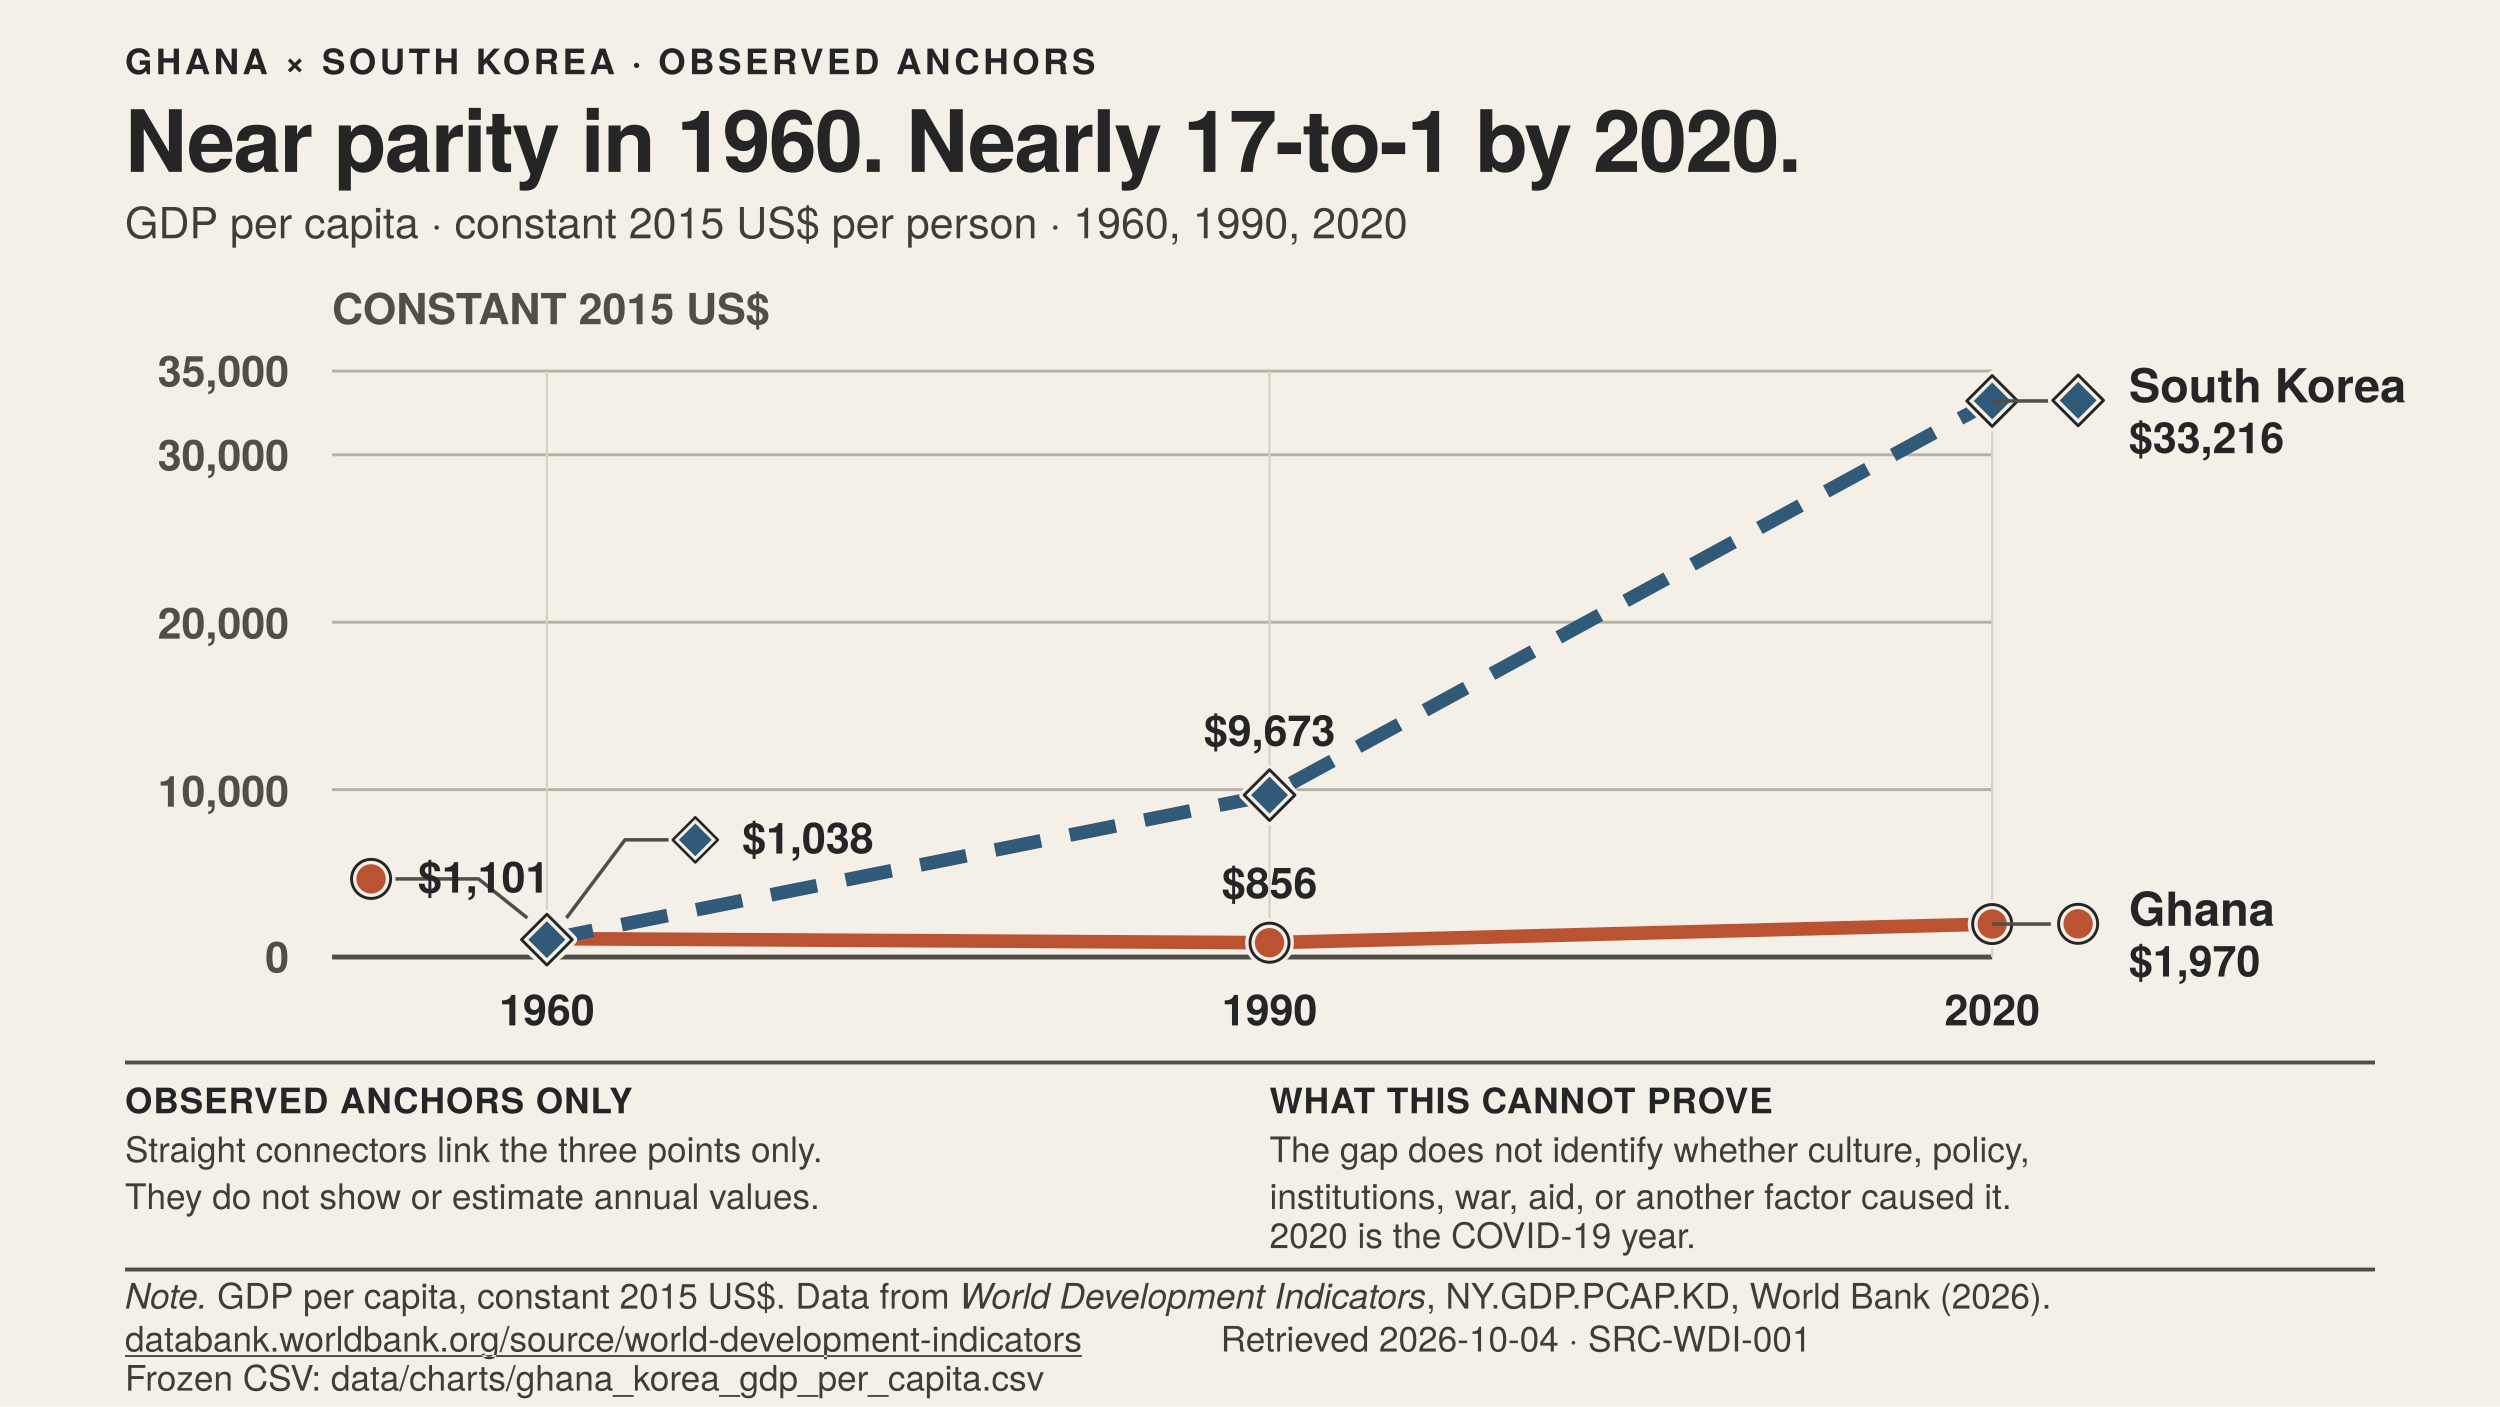
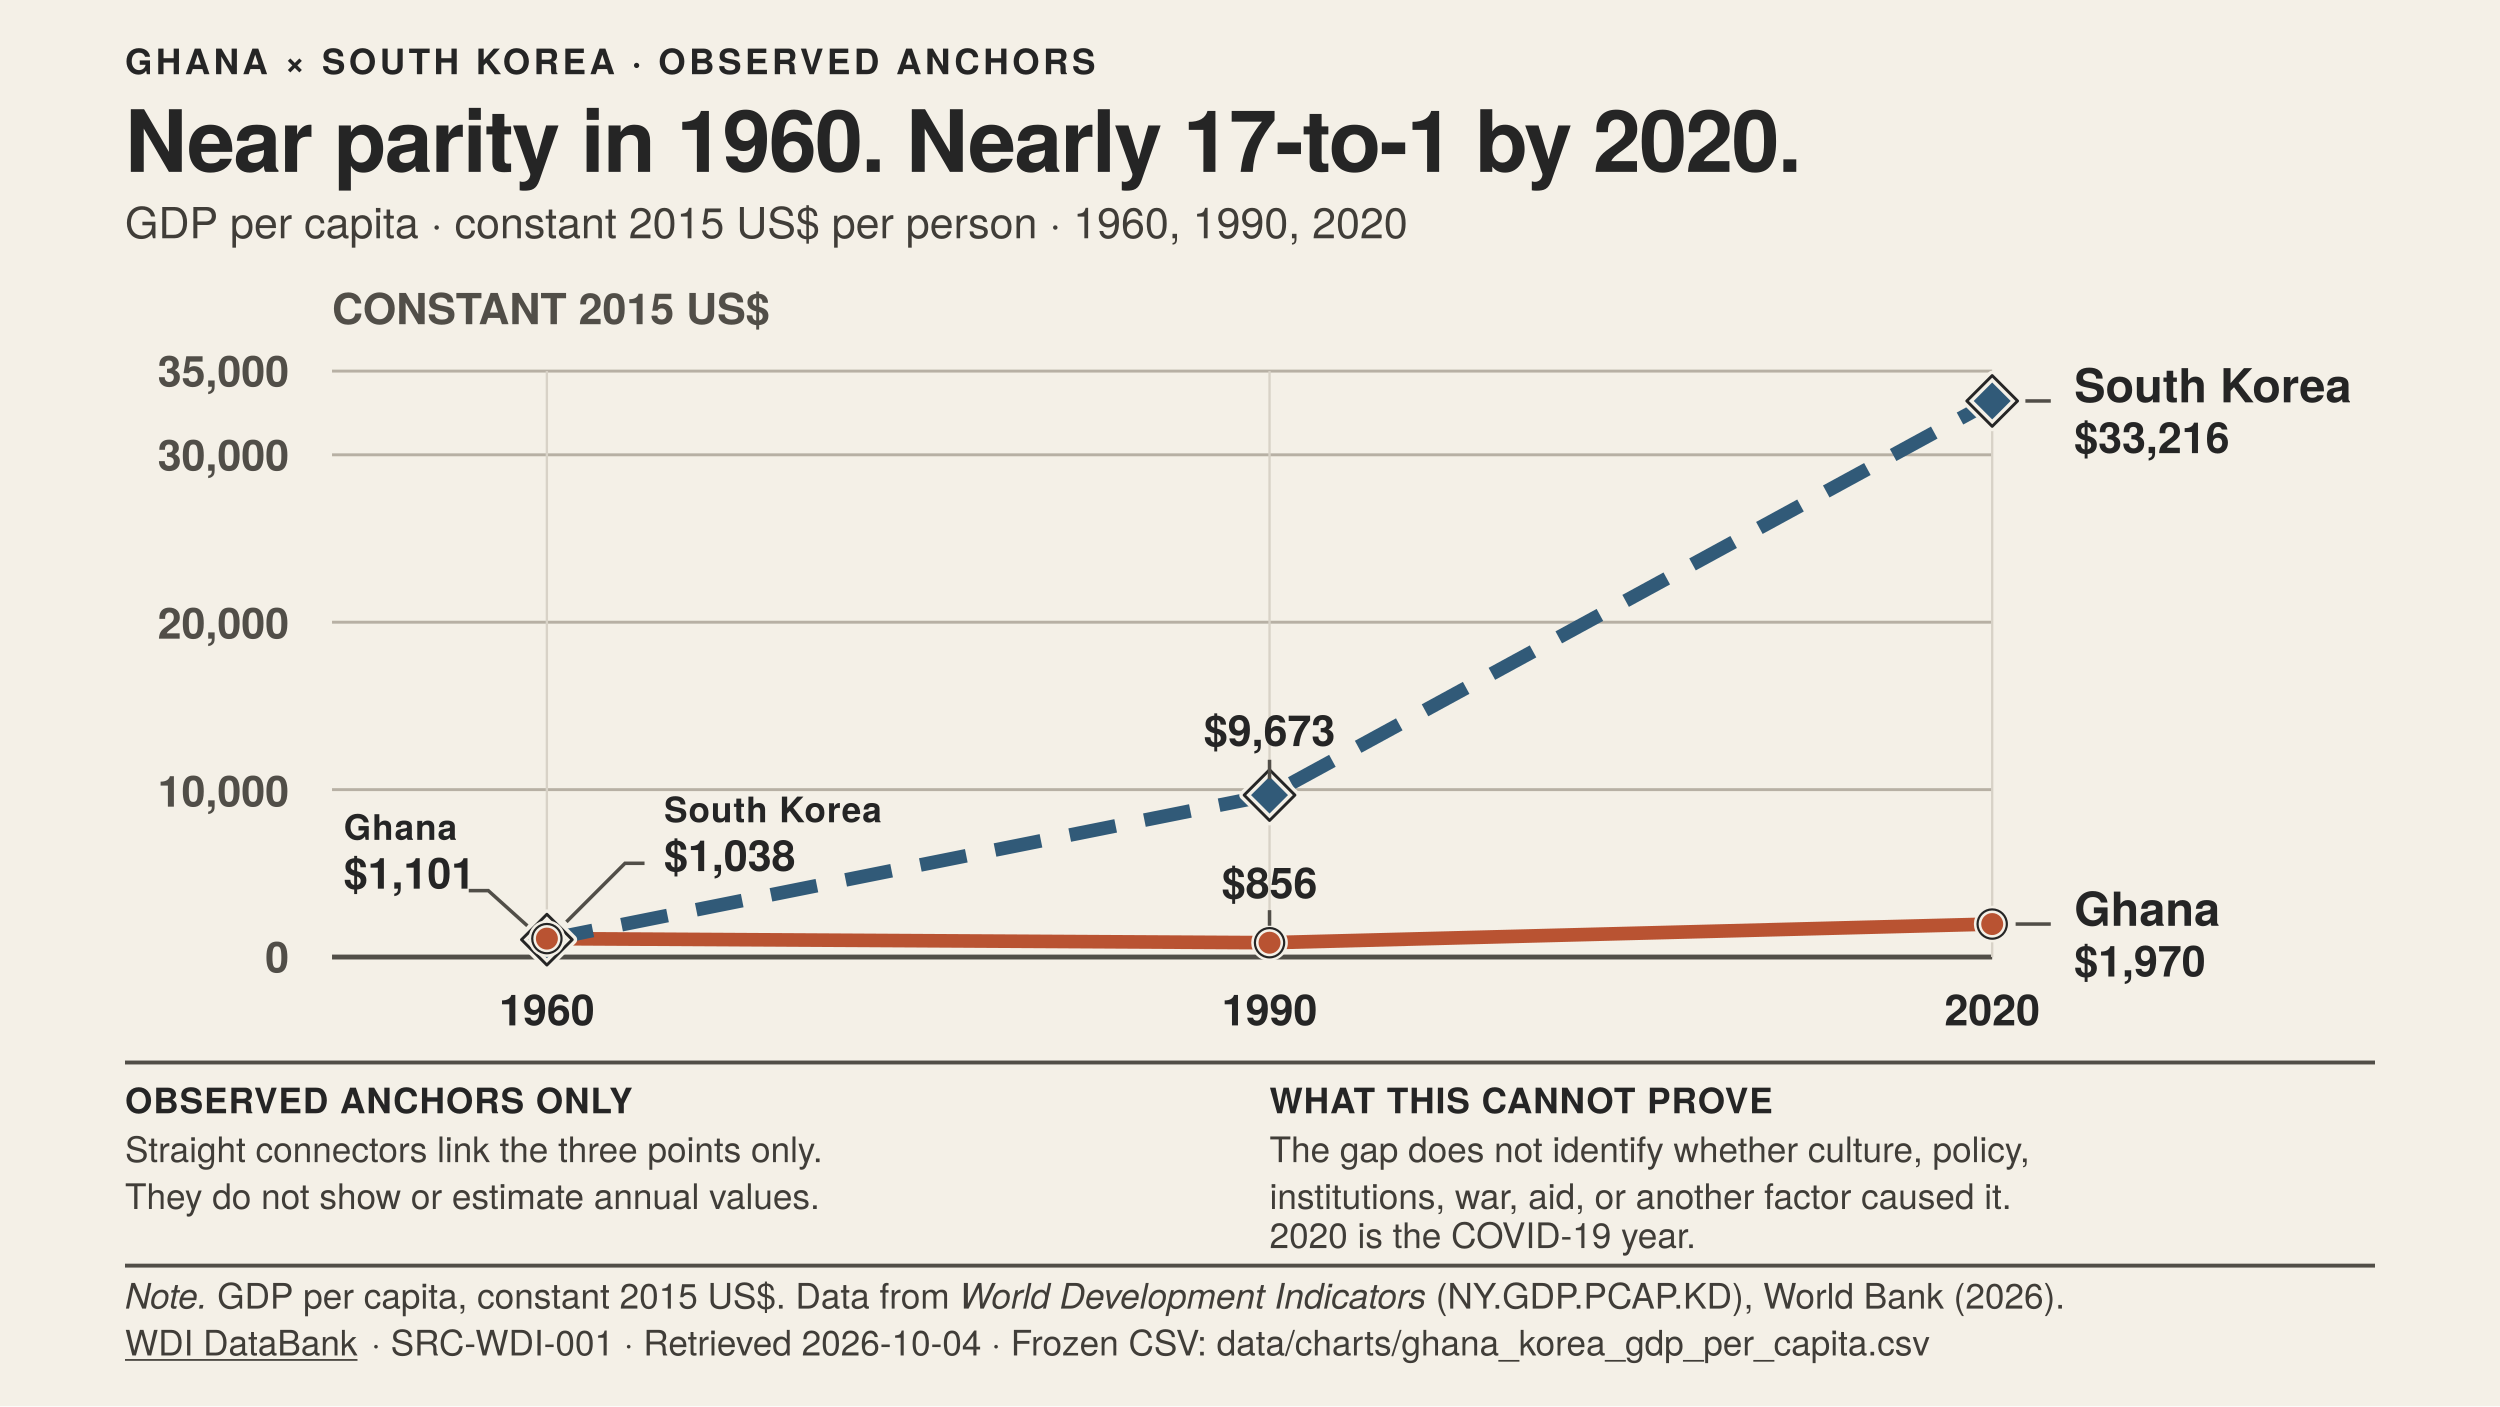
<svg xmlns="http://www.w3.org/2000/svg" xmlns:xlink="http://www.w3.org/1999/xlink" width="1280" height="720" viewBox="0 0 1280 720" role="img" aria-labelledby="chart-title chart-desc">
  <defs>
    <style>
      .display { font-family: "Aptos Display", "Helvetica Neue", sans-serif; fill: #252525; }
      .text { font-family: "Aptos", "Helvetica Neue", sans-serif; fill: #252525; }
      .eyebrow { font-size: 18px; font-weight: 750; letter-spacing: 1.8px; }
      .title { font-size: 44px; font-weight: 780; letter-spacing: -0.8px; }
      .subtitle { font-size: 22px; font-weight: 520; fill: #403D38; }
      .axis { font-size: 22px; font-weight: 650; fill: #514E48; font-variant-numeric: tabular-nums; }
      .year { font-size: 22px; font-weight: 750; }
      .value { font-size: 22px; font-weight: 780; font-variant-numeric: tabular-nums; }
      .country { font-size: 24px; font-weight: 780; }
      .note-head { font-size: 18px; font-weight: 800; letter-spacing: 0.5px; }
      .note { font-size: 18px; font-weight: 500; fill: #403D38; }
      .grid { stroke: #B7B0A4; stroke-width: 1.5; }
      .baseline { stroke: #514E48; stroke-width: 2.5; }
      .year-guide { stroke: #D8D2C7; stroke-width: 1.2; }
      .leader { stroke: #514E48; stroke-width: 1.8; fill: none; }
    </style>
    <symbol id="ghana-circle" viewBox="-16 -16 32 32">
      <circle cx="0" cy="0" r="10" fill="#B95332" stroke="#F4F0E7" stroke-width="5" />
      <circle cx="0" cy="0" r="10" fill="none" stroke="#252525" stroke-width="1.5" />
    </symbol>
    <symbol id="korea-diamond" viewBox="-18 -18 36 36">
      <path d="M0,-13 L13,0 L0,13 L-13,0 Z" fill="#315A78" stroke="#F4F0E7" stroke-width="5" stroke-linejoin="round" />
      <path d="M0,-13 L13,0 L0,13 L-13,0 Z" fill="none" stroke="#252525" stroke-width="1.5" stroke-linejoin="round" />
    </symbol>
  </defs>
  <rect width="1280" height="720" fill="#F4F0E7" />
  <g id="heading">
    <text x="64" y="38" class="text eyebrow">GHANA × SOUTH KOREA · OBSERVED ANCHORS</text>
    <text x="64" y="88" class="display title">Near parity in 1960. Nearly 17-to-1 by 2020.</text>
    <text x="64" y="122" class="text subtitle">GDP per capita · constant 2015 US$ per person · 1960, 1990, 2020</text>
  </g>
  <g id="plot" aria-label="Shared vertical scale from zero to 35,000 constant 2015 US dollars per person">
    <text x="170" y="166" class="text axis">CONSTANT 2015 US$</text>
    <g id="gridlines">
      <line x1="170" y1="190" x2="1020" y2="190" class="grid" />
      <line x1="170" y1="232.86" x2="1020" y2="232.86" class="grid" />
      <line x1="170" y1="318.57" x2="1020" y2="318.57" class="grid" />
      <line x1="170" y1="404.29" x2="1020" y2="404.29" class="grid" />
      <line x1="170" y1="490" x2="1020" y2="490" class="baseline" />
      <text x="148" y="198" text-anchor="end" class="text axis">35,000</text>
      <text x="148" y="241" text-anchor="end" class="text axis">30,000</text>
      <text x="148" y="327" text-anchor="end" class="text axis">20,000</text>
      <text x="148" y="413" text-anchor="end" class="text axis">10,000</text>
      <text x="148" y="498" text-anchor="end" class="text axis">0</text>
    </g>
    <g id="year-guides">
      <line x1="280" y1="190" x2="280" y2="490" class="year-guide" />
      <line x1="650" y1="190" x2="650" y2="490" class="year-guide" />
      <line x1="1020" y1="190" x2="1020" y2="490" class="year-guide" />
      <text x="280" y="525" text-anchor="middle" class="text year">1960</text>
      <text x="650" y="525" text-anchor="middle" class="text year">1990</text>
      <text x="1020" y="525" text-anchor="middle" class="text year">2020</text>
    </g>
    <g id="ghana-series" aria-label="Ghana: 1,101 in 1960; 856 in 1990; 1,970 in 2020">
      <path d="M280,480.565 L650,482.664 L1020,473.113" fill="none" stroke="#B95332" stroke-width="7" stroke-linecap="round" stroke-linejoin="round" />
-       <use href="#ghana-circle" xlink:href="#ghana-circle" x="264" y="464.565" width="32" height="32" />
-       <use href="#ghana-circle" xlink:href="#ghana-circle" x="634" y="466.664" width="32" height="32" />
-       <use href="#ghana-circle" xlink:href="#ghana-circle" x="1004" y="457.113" width="32" height="32" />
    </g>
    <g id="korea-series" aria-label="South Korea: 1,038 in 1960; 9,673 in 1990; 33,216 in 2020">
      <path d="M280,481.105 L650,407.092 L1020,205.292" fill="none" stroke="#315A78" stroke-width="7" stroke-dasharray="24 15" stroke-linecap="butt" stroke-linejoin="round" />
+     </g>
+     <g id="observation-marks" aria-label="Six observed coordinates, one marker per country and year">
      <use href="#korea-diamond" xlink:href="#korea-diamond" x="262" y="463.105" width="36" height="36" />
      <use href="#korea-diamond" xlink:href="#korea-diamond" x="632" y="389.092" width="36" height="36" />
      <use href="#korea-diamond" xlink:href="#korea-diamond" x="1002" y="187.292" width="36" height="36" />
+       <use href="#ghana-circle" xlink:href="#ghana-circle" x="268" y="468.565" width="24" height="24" />
+       <use href="#ghana-circle" xlink:href="#ghana-circle" x="638" y="470.664" width="24" height="24" />
+       <use href="#ghana-circle" xlink:href="#ghana-circle" x="1008" y="461.113" width="24" height="24" />
    </g>
    <g id="value-labels">
-       <path d="M270,470 L245,450 L190,450" class="leader" />
-       <use href="#ghana-circle" xlink:href="#ghana-circle" x="174" y="434" width="32" height="32" />
-       <text x="214" y="457" class="text value">$1,101</text>
-       <path d="M290,470 L320,430 L355,430" class="leader" />
-       <use href="#korea-diamond" xlink:href="#korea-diamond" x="340" y="414" width="32" height="32" />
-       <text x="380" y="437" class="text value">$1,038</text>
+       <path d="M270,474 L250,456 L240,456" class="leader" />
+       <text x="176" y="430" class="text note-head">Ghana</text>
+       <text x="176" y="455" class="text value">$1,101</text>
+       <path d="M290,472 L320,442 L330,442" class="leader" />
+       <text x="340" y="421" class="text note-head">South Korea</text>
+       <text x="340" y="446" class="text value">$1,038</text>
+       <path d="M650,399 L650,389" class="leader" />
      <text x="650" y="382" text-anchor="middle" class="text value">$9,673</text>
+       <path d="M650,474 L650,466" class="leader" />
      <text x="650" y="460" text-anchor="middle" class="text value">$856</text>
-       <path d="M1020,205.292 L1050,205.292" class="leader" />
-       <use href="#korea-diamond" xlink:href="#korea-diamond" x="1046" y="187" width="36" height="36" />
-       <text x="1090" y="206" class="text country">South Korea</text>
-       <text x="1090" y="232" class="text value">$33,216</text>
-       <path d="M1020,473.113 L1050,473.113" class="leader" />
-       <use href="#ghana-circle" xlink:href="#ghana-circle" x="1048" y="457" width="32" height="32" />
-       <text x="1090" y="474" class="text country">Ghana</text>
-       <text x="1090" y="500" class="text value">$1,970</text>
+       <path d="M1037,205.292 L1050,205.292" class="leader" />
+       <text x="1062" y="206" class="text country">South Korea</text>
+       <text x="1062" y="232" class="text value">$33,216</text>
+       <path d="M1032,473.113 L1050,473.113" class="leader" />
+       <text x="1062" y="474" class="text country">Ghana</text>
+       <text x="1062" y="500" class="text value">$1,970</text>
    </g>
  </g>
  <line x1="64" y1="544" x2="1216" y2="544" stroke="#514E48" stroke-width="2" />
  <g id="reading-notes">
    <text x="64" y="570" class="text note-head">OBSERVED ANCHORS ONLY</text>
    <text x="64" y="595" class="text note">Straight connectors link the three points only.</text>
    <text x="64" y="619" class="text note">They do not show or estimate annual values.</text>
    <text x="650" y="570" class="text note-head">WHAT THIS CANNOT PROVE</text>
    <text x="650" y="595" class="text note">The gap does not identify whether culture, policy,</text>
    <text x="650" y="619" class="text note">institutions, war, aid, or another factor caused it.</text>
    <text x="650" y="639" class="text note">2020 is the COVID-19 year.</text>
  </g>
-   <line x1="64" y1="650" x2="1216" y2="650" stroke="#514E48" stroke-width="2" />
+   <line x1="64" y1="648" x2="1216" y2="648" stroke="#514E48" stroke-width="2" />
  <g id="figure-note">
    <text x="64" y="670" class="text note">
-       <tspan font-style="italic">Note.</tspan> GDP per capita, constant 2015 US$. Data from <tspan font-style="italic">World Development Indicators</tspan>, NY.GDP.PCAP.KD, World Bank (2026).</text>
+       <tspan font-style="italic">Note.</tspan> GDP per capita, constant 2015 US$. Data from <tspan font-style="italic">World Development Indicators</tspan> (NY.GDP.PCAP.KD), World Bank (2026).</text>
    <a href="https://databank.worldbank.org/source/world-development-indicators" xlink:href="https://databank.worldbank.org/source/world-development-indicators" target="_blank">
-       <text x="64" y="692" class="text note" text-decoration="underline">databank.worldbank.org/source/world-development-indicators</text>
+       <text x="64" y="694" class="text note" text-decoration="underline">WDI DataBank</text>
    </a>
-     <text x="625" y="692" class="text note">Retrieved 2026-10-04 · SRC-WDI-001</text>
-     <text x="64" y="712" class="text note">Frozen CSV: data/charts/ghana_korea_gdp_per_capita.csv</text>
+     <text x="190" y="694" class="text note">· SRC-WDI-001 · Retrieved 2026-10-04 · Frozen CSV: data/charts/ghana_korea_gdp_per_capita.csv</text>
  </g>
</svg>
